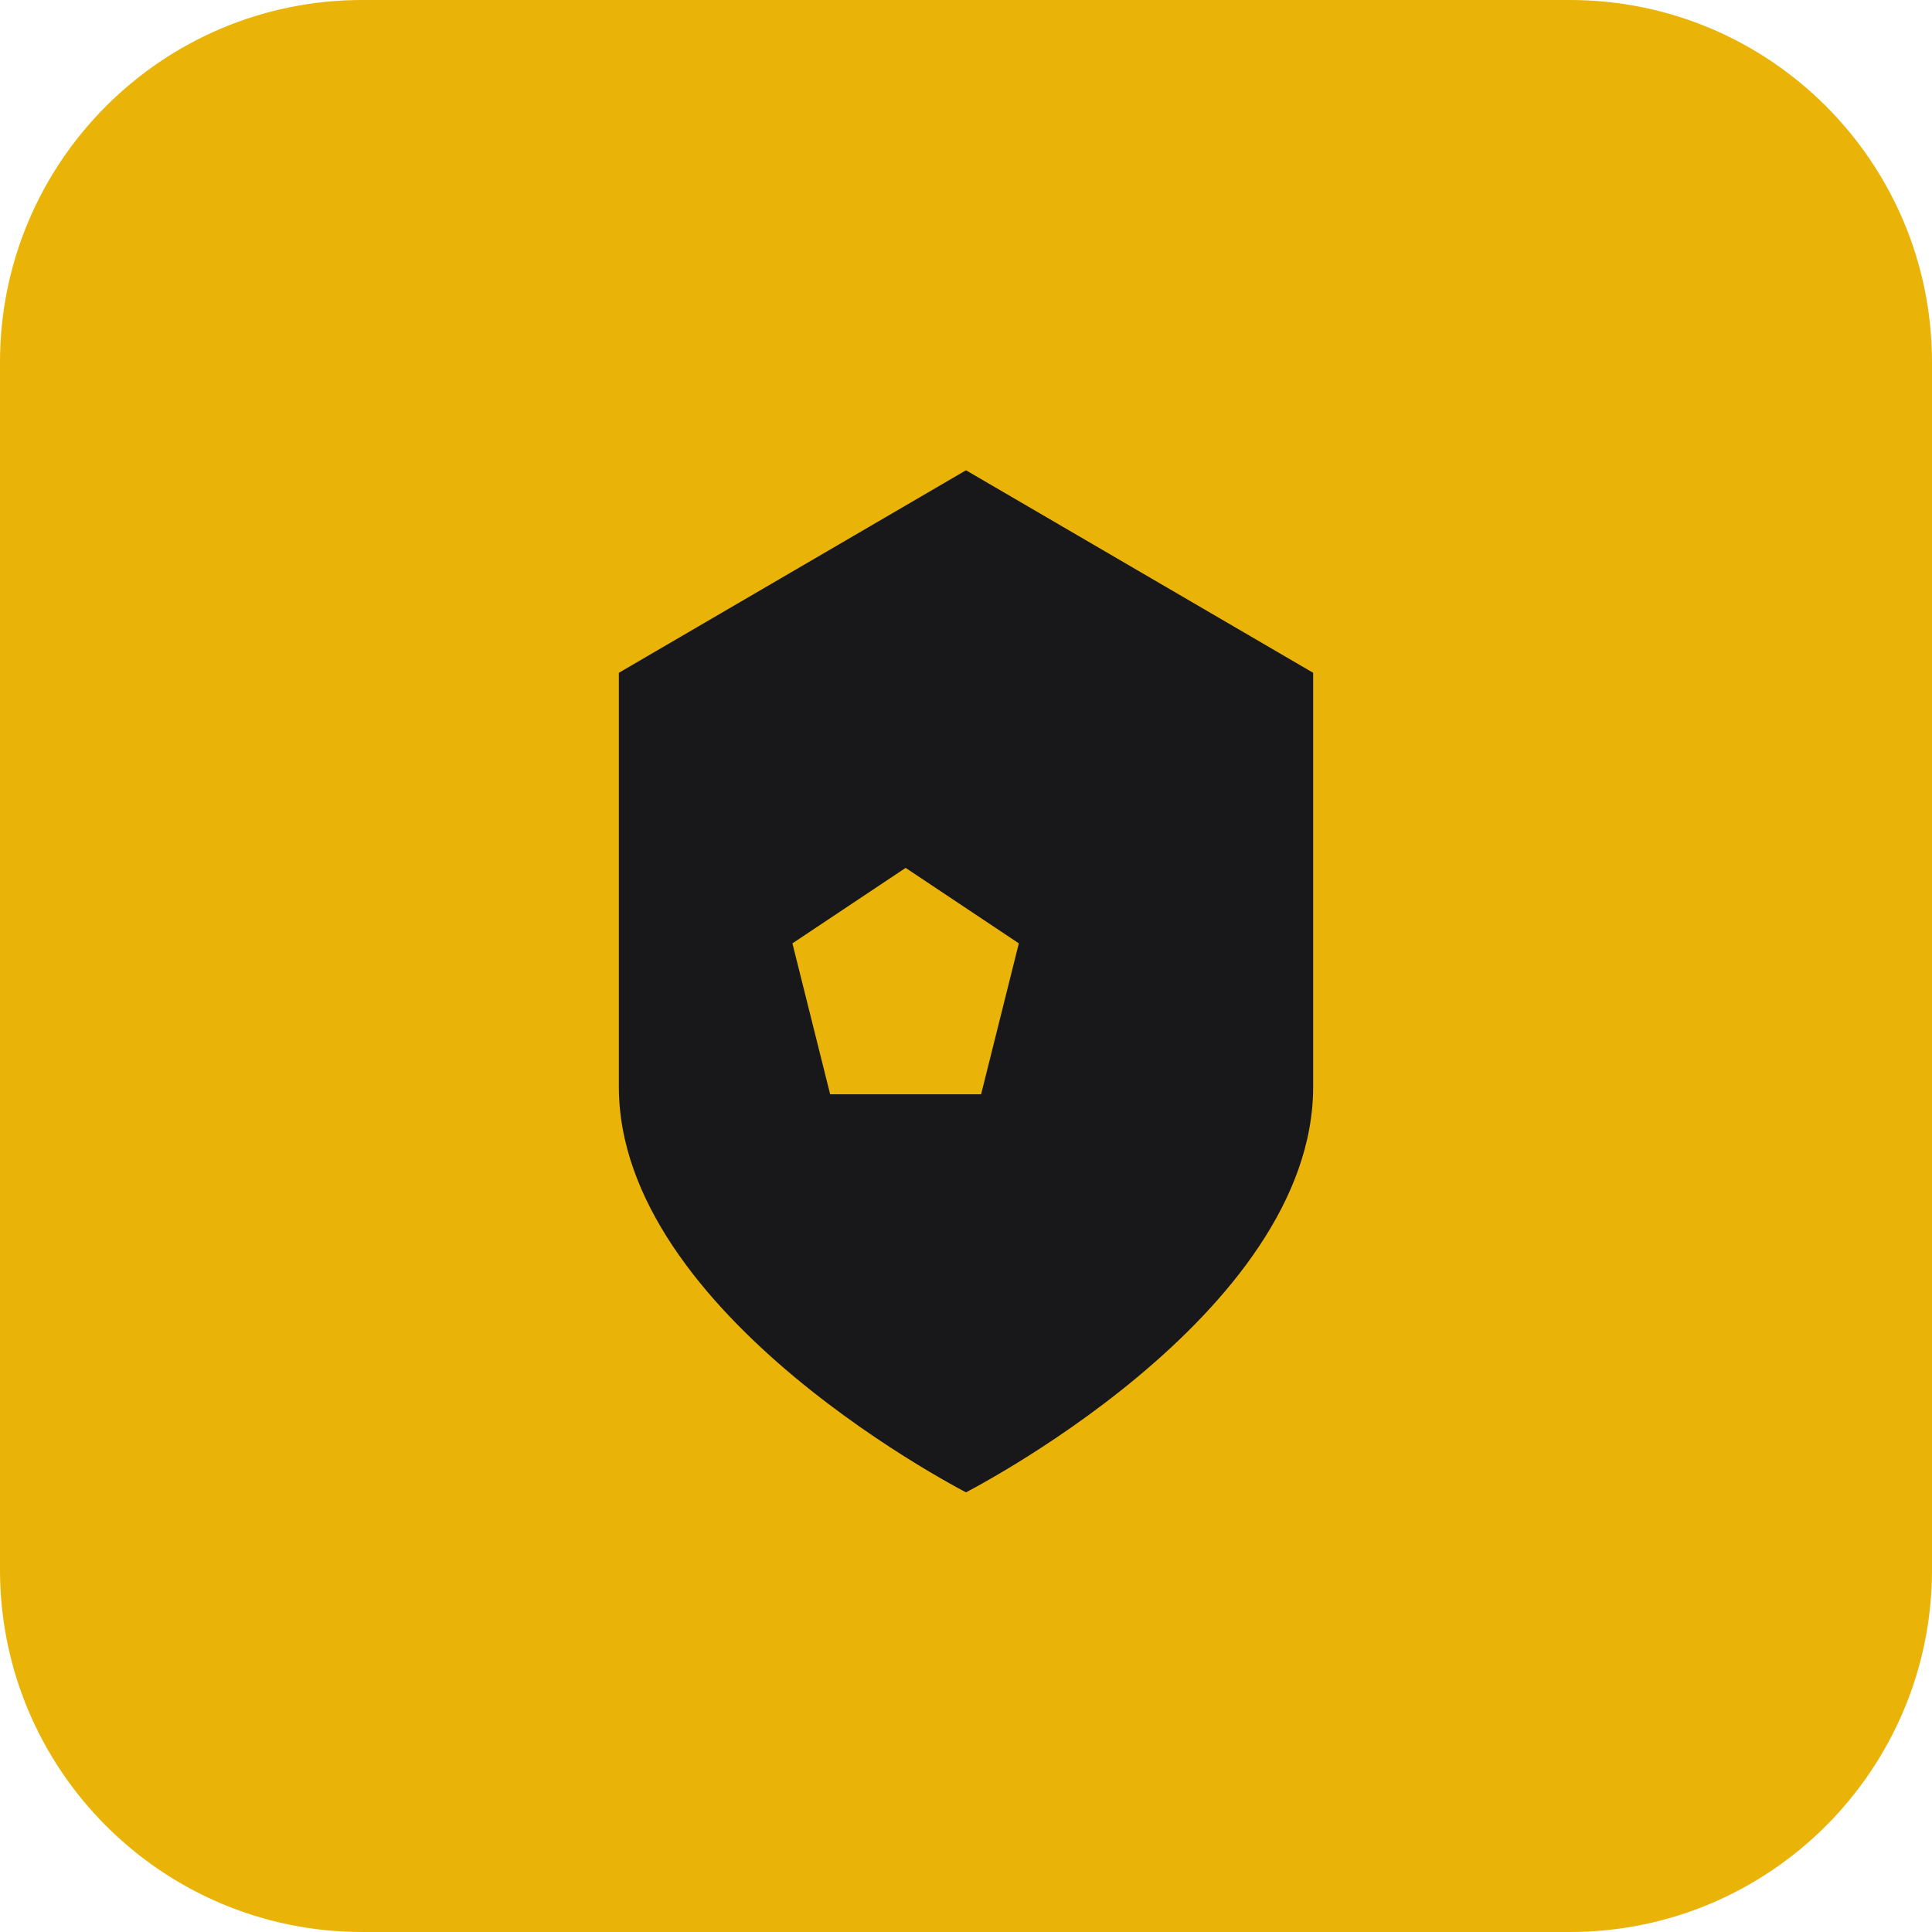
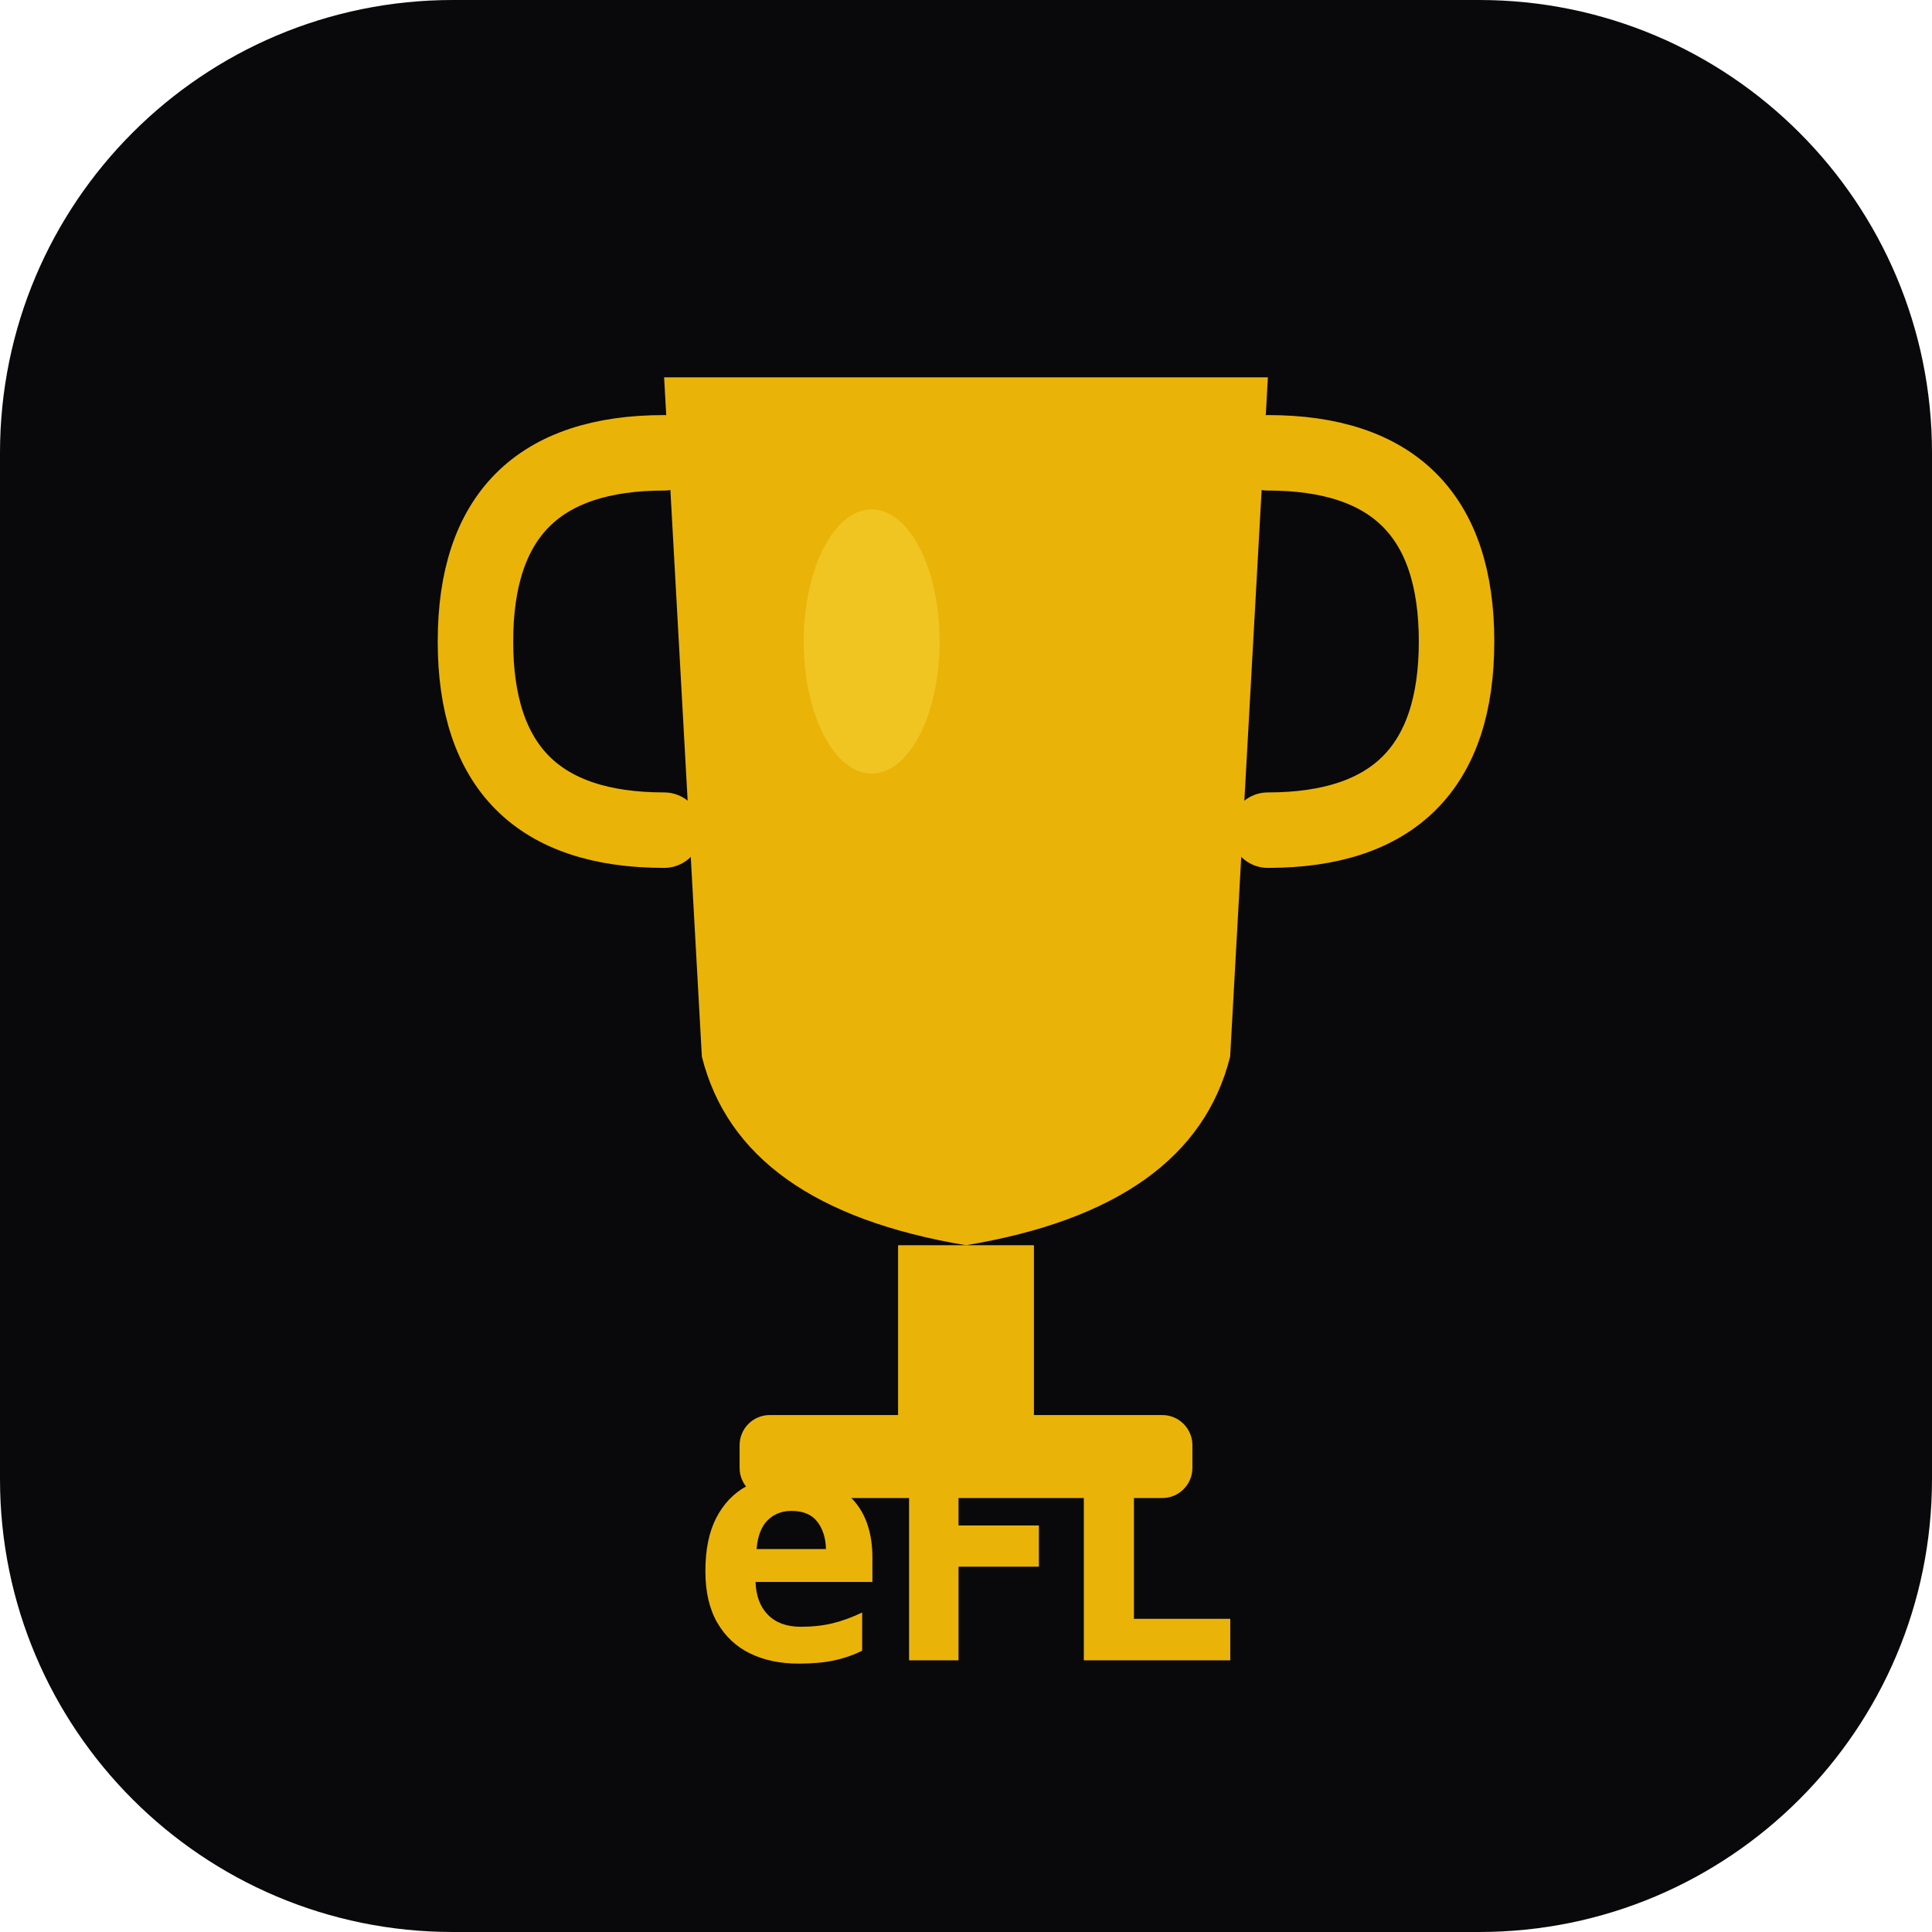
- <svg xmlns="http://www.w3.org/2000/svg" viewBox="0 0 512 512" fill="none">
-   <rect width="512" height="512" rx="96" fill="#eab308" />
-   <path d="M160 176 L256 120 L352 176 L352 288 C352 352 256 400 256 400 C256 400 160 352 160 288 Z" fill="#18181b" stroke="#eab308" stroke-width="8" />
-   <path d="M210 250 L240 230 L270 250 L260 290 H220 Z" fill="#eab308" />
+ <svg xmlns="http://www.w3.org/2000/svg" viewBox="0 0 512 512">
+   <rect width="512" height="512" rx="120" fill="#09090b" />
+   <g transform="translate(256,220)">
+     <path d="M-80,-120 L80,-120 L70,60 Q60,100 0,110 Q-60,100 -70,60 Z" fill="#eab308" />
+     <path d="M-80,-100 Q-130,-100 -130,-50 Q-130,0 -80,0" fill="none" stroke="#eab308" stroke-width="20" stroke-linecap="round" />
+     <path d="M80,-100 Q130,-100 130,-50 Q130,0 80,0" fill="none" stroke="#eab308" stroke-width="20" stroke-linecap="round" />
+     <rect x="-18" y="110" width="36" height="50" fill="#eab308" />
+     <rect x="-60" y="155" width="120" height="22" rx="8" fill="#eab308" />
+     <ellipse cx="-25" cy="-50" rx="18" ry="35" fill="#fde047" opacity="0.4" />
+   </g>
+   <text x="256" y="440" text-anchor="middle" font-family="Arial Black, sans-serif" font-weight="900" font-size="88" fill="#eab308" letter-spacing="-2">eFL</text>
</svg>
